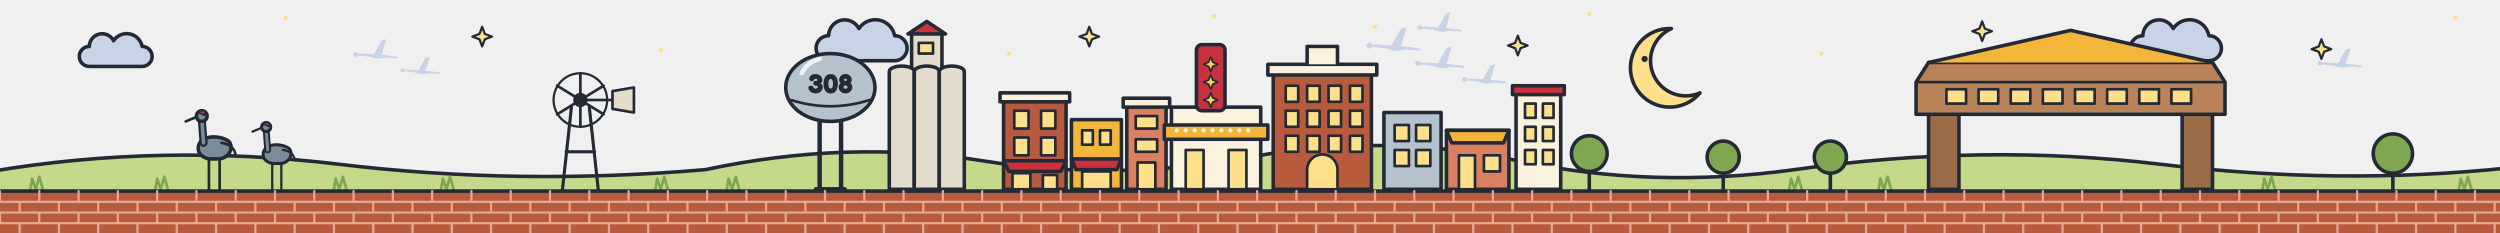
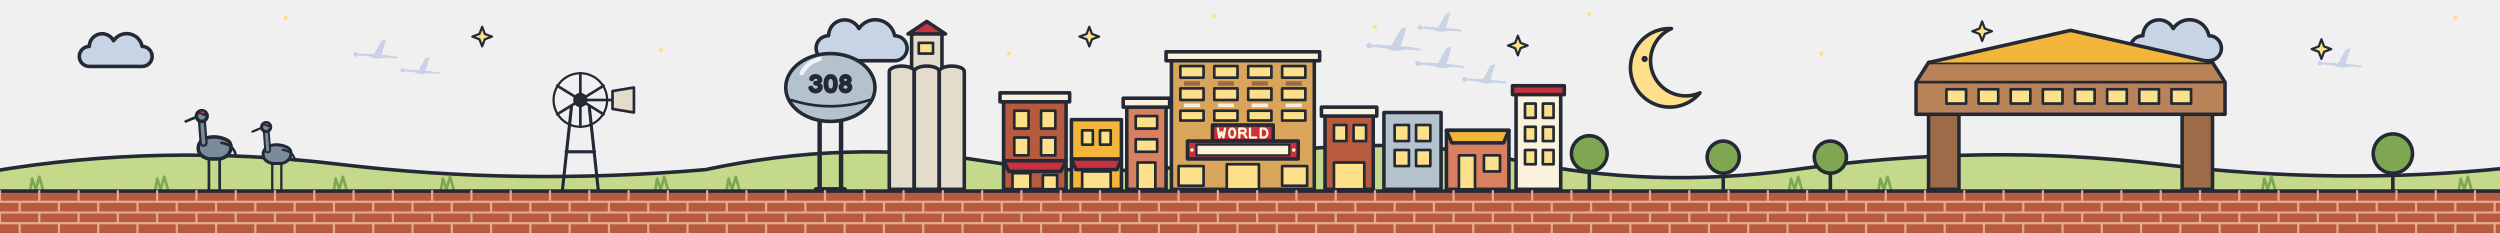
- <svg xmlns="http://www.w3.org/2000/svg" viewBox="-800 0 2800 260" role="img" aria-label="Cartoon Kearney, Nebraska skyline: sandhill cranes over a golden sun, a grain elevator, brick downtown storefronts, a theater sign, the Archway and the Platte River prairie at night">
+ <svg xmlns="http://www.w3.org/2000/svg" viewBox="-800 0 2800 260" role="img" aria-label="Cartoon Kearney, Nebraska skyline: sandhill cranes over a golden sun, a grain elevator, brick Central Avenue storefronts, the World Theatre, the Archway and the Platte River prairie at night">
  <g stroke="#232A35" stroke-width="4" stroke-linejoin="round" stroke-linecap="round">
    <path d="M1072 32A44 44 0 1 0 1104 104A36 36 0 0 1 1072 32Z" fill="#FFE08A" />
    <circle cx="1042" cy="66" r="3.5" fill="#232A35" stroke="none" />
    <g fill="#FFE08A" stroke-width="2.5">
      <path d="M900 40l3 8 8 3-8 3-3 8-3-8-8-3 8-3z" />
      <path d="M420 30l3 8 8 3-8 3-3 8-3-8-8-3 8-3z" />
      <path d="M-260 30l3 8 8 3-8 3-3 8-3-8-8-3 8-3z" />
      <path d="M1420 24l3 8 8 3-8 3-3 8-3-8-8-3 8-3z" />
      <path d="M180 26l3 8 8 3-8 3-3 8-3-8-8-3 8-3z" />
      <path d="M1800 44l3 8 8 3-8 3-3 8-3-8-8-3 8-3z" />
    </g>
    <g fill="#FFE08A" stroke="none">
      <circle cx="560" cy="18" r="2.5" />
      <circle cx="740" cy="30" r="2.5" />
      <circle cx="330" cy="60" r="2.5" />
      <circle cx="980" cy="16" r="2.5" />
      <circle cx="1240" cy="60" r="2.5" />
      <circle cx="-480" cy="20" r="2.5" />
      <circle cx="-60" cy="56" r="2.5" />
      <circle cx="1650" cy="70" r="2.5" />
      <circle cx="1950" cy="20" r="2.5" />
    </g>
    <path transform="translate(128 40) scale(1)" d="M0 0a18 18 0 0 1 34-8a22 22 0 0 1 40 8a14 14 0 0 1 0 28h-74a14 14 0 0 1 0-28z" fill="#C9D3E6" vector-effect="non-scaling-stroke" />
    <path transform="translate(1600 40) scale(1)" d="M0 0a18 18 0 0 1 34-8a22 22 0 0 1 40 8a14 14 0 0 1 0 28h-74a14 14 0 0 1 0-28z" fill="#C9D3E6" vector-effect="non-scaling-stroke" />
    <path transform="translate(-700 52) scale(0.8)" d="M0 0a18 18 0 0 1 34-8a22 22 0 0 1 40 8a14 14 0 0 1 0 28h-74a14 14 0 0 1 0-28z" fill="#C9D3E6" vector-effect="non-scaling-stroke" />
    <g transform="translate(760 50) scale(1.1)" fill="#C9D3E6" stroke="none">
      <path d="M-14 0L14 2L28 4L28 6L12 5Q2 8 -6 4L-24 2L-24 0Z" />
      <path d="M-2 2L8 -16L14 -18L8 2Z" />
      <circle cx="-24" cy="1" r="3" />
    </g>
    <g transform="translate(812 70) scale(1.0)" fill="#C9D3E6" stroke="none">
      <path d="M-14 0L14 2L28 4L28 6L12 5Q2 8 -6 4L-24 2L-24 0Z" />
      <path d="M-2 2L8 -16L14 -18L8 2Z" />
      <circle cx="-24" cy="1" r="3" />
    </g>
    <g transform="translate(862 88) scale(0.9)" fill="#C9D3E6" stroke="none">
      <path d="M-14 0L14 2L28 4L28 6L12 5Q2 8 -6 4L-24 2L-24 0Z" />
      <path d="M-2 2L8 -16L14 -18L8 2Z" />
      <circle cx="-24" cy="1" r="3" />
    </g>
    <g transform="translate(812 30) scale(0.9)" fill="#C9D3E6" stroke="none">
      <path d="M-14 0L14 2L28 4L28 6L12 5Q2 8 -6 4L-24 2L-24 0Z" />
      <path d="M-2 2L8 -16L14 -18L8 2Z" />
      <circle cx="-24" cy="1" r="3" />
    </g>
    <g transform="translate(-380 60) scale(0.9)" fill="#C9D3E6" stroke="none">
      <path d="M-14 0L14 2L28 4L28 6L12 5Q2 8 -6 4L-24 2L-24 0Z" />
      <path d="M-2 2L8 -16L14 -18L8 2Z" />
      <circle cx="-24" cy="1" r="3" />
    </g>
    <g transform="translate(-330 78) scale(0.8)" fill="#C9D3E6" stroke="none">
      <path d="M-14 0L14 2L28 4L28 6L12 5Q2 8 -6 4L-24 2L-24 0Z" />
      <path d="M-2 2L8 -16L14 -18L8 2Z" />
      <circle cx="-24" cy="1" r="3" />
    </g>
    <g transform="translate(1820 70) scale(0.9)" fill="#C9D3E6" stroke="none">
      <path d="M-14 0L14 2L28 4L28 6L12 5Q2 8 -6 4L-24 2L-24 0Z" />
      <path d="M-2 2L8 -16L14 -18L8 2Z" />
      <circle cx="-24" cy="1" r="3" />
    </g>
    <path d="M-810 192Q-620 160 -420 184T-10 190Q150 156 300 180T600 176T900 180T1210 190Q1420 160 1620 184T2010 188V216H-810Z" fill="#C5D98A" />
    <g transform="translate(-560 212) scale(1.0)">
      <path d="M-6 0V-34M6 0V-34" fill="none" stroke-width="3" />
      <path d="M-18 -46C-18 -60 4 -62 16 -54C22 -48 18 -36 6 -34H-6C-14 -36 -18 -40 -18 -46Z" fill="#7A8B99" />
      <path d="M-12 -52L-14 -78" fill="none" stroke-width="9" />
      <path d="M-12 -52L-14 -78" fill="none" stroke="#7A8B99" stroke-width="4" />
      <circle cx="-14" cy="-82" r="6" fill="#7A8B99" />
      <path d="M-18 -86a5 4 0 0 1 8 -1l-1 4z" fill="#C8323C" stroke-width="2" />
      <path d="M-20 -81L-32 -76" fill="none" stroke-width="3" />
      <path d="M8 -52Q22 -50 24 -38" fill="none" stroke-width="3" />
    </g>
    <g transform="translate(-490 212) scale(0.85)">
      <path d="M-6 0V-34M6 0V-34" fill="none" stroke-width="3" />
      <path d="M-18 -46C-18 -60 4 -62 16 -54C22 -48 18 -36 6 -34H-6C-14 -36 -18 -40 -18 -46Z" fill="#7A8B99" />
      <path d="M-12 -52L-14 -78" fill="none" stroke-width="9" />
      <path d="M-12 -52L-14 -78" fill="none" stroke="#7A8B99" stroke-width="4" />
      <circle cx="-14" cy="-82" r="6" fill="#7A8B99" />
      <path d="M-18 -86a5 4 0 0 1 8 -1l-1 4z" fill="#C8323C" stroke-width="2" />
      <path d="M-20 -81L-32 -76" fill="none" stroke-width="3" />
      <path d="M8 -52Q22 -50 24 -38" fill="none" stroke-width="3" />
    </g>
    <path d="M-170 212L-160 120M-130 212L-140 120M-166 170H-134" fill="none" stroke-width="3.5" />
    <circle cx="-150" cy="112" r="6" fill="#C8323C" />
    <path d="M-150 112L-150 82M-150 112L-176 128M-150 112L-124 128M-150 112L-176 96M-150 112L-124 96M-150 112L-150 142" fill="none" stroke-width="3" />
    <circle cx="-150" cy="112" r="30" fill="none" stroke-width="2.5" />
    <path d="M-150 112H-112" fill="none" stroke-width="3" />
    <path d="M-114 102L-90 98V126L-114 122Z" fill="#E3DCCB" stroke-width="3" />
    <rect x="1360" y="96" width="34" height="116" fill="#9C6B48" />
    <rect x="1644" y="96" width="34" height="116" fill="#9C6B48" />
    <path d="M1346 128V92L1360 70H1678L1692 92V128Z" fill="#B98258" />
    <path d="M1346 92H1692" fill="none" stroke-width="3" />
    <g fill="#FFE08A" stroke-width="3">
      <rect x="1380" y="100" width="22" height="16" />
      <rect x="1416" y="100" width="22" height="16" />
      <rect x="1452" y="100" width="22" height="16" />
      <rect x="1488" y="100" width="22" height="16" />
      <rect x="1524" y="100" width="22" height="16" />
      <rect x="1560" y="100" width="22" height="16" />
      <rect x="1596" y="100" width="22" height="16" />
      <rect x="1632" y="100" width="22" height="16" />
    </g>
    <path d="M1360 70L1519 34L1678 70" fill="#F4B63A" />
    <path d="M1880 212v-18" fill="none" />
    <circle cx="1880" cy="172" r="22" fill="#7FA650" />
    <path d="M1250 212v-18" fill="none" />
    <circle cx="1250" cy="176" r="18" fill="#7FA650" />
    <path d="M-766 212l2-12 4 12 4-14 4 14M-626 212l2-12 4 12 4-14 4 14M-426 212l2-12 4 12 4-14 4 14M-306 212l2-12 4 12 4-14 4 14M-66 212l2-12 4 12 4-14 4 14M14 212l2-12 4 12 4-14 4 14M1204 212l2-12 4 12 4-14 4 14M1304 212l2-12 4 12 4-14 4 14M1734 212l2-12 4 12 4-14 4 14M1954 212l2-12 4 12 4-14 4 14" fill="none" stroke="#7FA650" stroke-width="3" />
    <path d="M118 212V128M142 212V128" fill="none" stroke-width="5" />
    <path d="M114 212h32" fill="none" stroke-width="5" />
    <ellipse cx="130" cy="98" rx="50" ry="38" fill="#B4C2CD" />
    <path d="M86 112Q130 126 174 112" fill="none" stroke-width="3" />
    <path d="M113.37 104.63Q111.75 104.63 110.31 104.09Q108.87 103.55 107.74 102.6Q106.62 101.66 105.99 100.44Q105.36 99.23 105.36 97.91Q105.36 96.02 108.36 96.02Q109.2 96.02 109.63 96.17Q110.06 96.32 110.34 96.69Q110.61 97.07 110.88 97.76Q110.88 97.76 111.07 98.14Q111.27 98.51 111.81 98.89Q112.34 99.26 113.39 99.26Q114.2 99.26 114.78 99.05Q115.34 98.84 115.66 98.45Q115.97 98.06 115.97 97.55Q115.97 96.95 115.67 96.56Q115.38 96.17 114.87 95.99Q114.36 95.81 113.67 95.81Q113 95.81 112.38 95.72Q111.75 95.63 111.34 95.09Q110.94 94.55 110.94 93.2Q110.94 91.82 111.34 91.29Q111.75 90.77 112.39 90.69Q113.03 90.62 113.7 90.62Q114.3 90.62 114.7 90.55Q115.11 90.47 115.31 90.26Q115.53 90.05 115.53 89.66Q115.53 89.21 115.3 88.9Q115.08 88.58 114.66 88.41Q114.23 88.25 113.67 88.25Q112.95 88.25 112.53 88.43Q112.11 88.61 111.88 88.9Q111.66 89.18 111.5 89.45Q110.94 90.71 109.99 90.97Q109.05 91.22 107.73 90.5Q106.44 89.72 106.25 88.85Q106.08 87.98 106.67 86.78Q106.67 86.81 106.84 86.44Q107 86.06 107.45 85.49Q107.91 84.92 108.66 84.34Q109.41 83.75 110.58 83.36Q111.75 82.97 113.37 82.97Q115.25 82.97 116.68 83.57Q118.11 84.17 119.08 85.13Q120.06 86.09 120.55 87.25Q121.05 88.4 121.05 89.54Q121.05 90.65 120.67 91.42Q120.3 92.18 119.8 92.62Q119.31 93.05 118.97 93.23Q119.25 93.41 119.67 93.75Q120.09 94.1 120.49 94.64Q120.89 95.18 121.18 95.89Q121.47 96.59 121.47 97.49Q121.47 99.56 120.42 101.16Q119.37 102.77 117.53 103.7Q115.7 104.63 113.37 104.63ZM130.47 104.66Q128.37 104.66 126.91 103.92Q125.45 103.19 124.56 101.99Q123.66 100.79 123.16 99.35Q122.67 97.91 122.49 96.45Q122.31 95 122.31 93.8Q122.31 92.72 122.49 91.31Q122.67 89.9 123.13 88.45Q123.59 86.99 124.5 85.75Q125.4 84.5 126.85 83.73Q128.31 82.97 130.41 82.97Q132.44 82.97 133.87 83.72Q135.3 84.47 136.18 85.69Q137.06 86.9 137.56 88.36Q138.06 89.81 138.24 91.25Q138.42 92.69 138.42 93.83Q138.42 95.03 138.22 96.48Q138.03 97.94 137.53 99.38Q137.03 100.82 136.15 102.02Q135.27 103.22 133.87 103.94Q132.47 104.66 130.47 104.66ZM130.34 99.14Q131.12 99.14 131.61 98.77Q132.09 98.39 132.36 97.79Q132.62 97.19 132.75 96.48Q132.87 95.78 132.9 95.11Q132.93 94.43 132.93 93.95V93.8Q132.93 92.06 132.64 90.88Q132.36 89.69 131.8 89.08Q131.25 88.46 130.38 88.46Q129.47 88.46 128.91 89.06Q128.34 89.66 128.06 90.86Q127.8 92.06 127.8 93.83Q127.8 95.54 128.08 96.72Q128.37 97.91 128.94 98.53Q129.5 99.14 130.34 99.14ZM147.03 104.66Q144.84 104.66 143.08 103.72Q141.33 102.77 140.29 101.13Q139.25 99.5 139.25 97.43Q139.25 96.44 139.59 95.62Q139.92 94.79 140.37 94.19Q140.81 93.59 141.19 93.25Q141.56 92.9 141.66 92.83Q141.75 92.75 141.36 93.02Q141.81 93.32 141.64 93.22Q141.47 93.11 141.04 92.63Q140.61 92.15 140.23 91.34Q139.86 90.53 139.86 89.45Q139.86 87.59 140.81 86.11Q141.78 84.62 143.41 83.73Q145.05 82.85 147.03 82.85Q148.97 82.85 150.56 83.73Q152.16 84.62 153.1 86.15Q154.05 87.68 154.05 89.57Q154.05 90.29 153.81 90.94Q153.56 91.58 153.24 92.07Q152.91 92.57 152.63 92.87Q152.37 93.17 152.32 93.23Q152.28 93.29 152.58 93.02Q152.22 92.75 152.31 92.83Q152.4 92.9 152.77 93.26Q153.15 93.62 153.58 94.22Q154.02 94.82 154.33 95.64Q154.65 96.47 154.65 97.43Q154.65 99.14 153.96 100.49Q153.27 101.84 152.14 102.77Q151.02 103.7 149.68 104.18Q148.34 104.66 147.03 104.66ZM147 99.41Q147.69 99.41 148.17 99.19Q148.65 98.96 148.9 98.54Q149.16 98.12 149.16 97.55Q149.16 96.98 148.9 96.58Q148.65 96.17 148.15 95.96Q147.66 95.75 146.94 95.75Q146.25 95.75 145.75 95.96Q145.25 96.17 145 96.58Q144.75 96.98 144.75 97.55Q144.75 98.12 145.01 98.54Q145.28 98.96 145.78 99.19Q146.28 99.41 147 99.41ZM147 90.68Q147.5 90.68 147.85 90.53Q148.19 90.38 148.38 90.09Q148.56 89.81 148.56 89.42Q148.56 89.03 148.36 88.75Q148.17 88.46 147.82 88.31Q147.48 88.16 146.97 88.16Q146.49 88.16 146.12 88.31Q145.77 88.46 145.59 88.75Q145.41 89.03 145.41 89.42Q145.41 89.81 145.6 90.09Q145.8 90.38 146.16 90.53Q146.52 90.68 147 90.68Z" fill="#232A35" stroke="none" />
    <path d="M98 82Q104 70 118 66" fill="none" stroke="#FFFFFF" stroke-width="5" opacity="0.8" />
    <rect x="221" y="36" width="34" height="46" fill="#E3DCCB" />
    <path d="M217 38L238 24L259 38Z" fill="#C8323C" />
    <path d="M196 212V80a14 6 0 0 1 28 0V212Z" fill="#E3DCCB" />
    <path d="M224 212V80a14 6 0 0 1 28 0V212Z" fill="#E3DCCB" />
    <path d="M252 212V80a14 6 0 0 1 28 0V212Z" fill="#E3DCCB" />
    <rect x="229" y="48" width="16" height="12" fill="#FFE08A" stroke-width="3" />
    <rect x="324" y="112" width="70" height="100" fill="#B85A3E" />
    <rect x="320" y="104" width="78" height="10" fill="#FBF2DE" />
    <rect x="400" y="134" width="56" height="78" fill="#F4B63A" />
    <rect x="462" y="118" width="44" height="94" fill="#D9805F" />
    <rect x="458" y="110" width="52" height="10" fill="#FBF2DE" />
    <g fill="#FFE08A" stroke-width="3">
      <rect x="336" y="124" width="16" height="20" />
      <rect x="366" y="124" width="16" height="20" />
      <rect x="336" y="154" width="16" height="20" />
      <rect x="366" y="154" width="16" height="20" />
      <rect x="412" y="146" width="12" height="16" />
      <rect x="432" y="146" width="12" height="16" />
      <rect x="472" y="130" width="24" height="14" />
      <rect x="472" y="156" width="24" height="14" />
    </g>
    <path d="M324 180h70l-6 12h-58zM400 178h56l-5 12h-46z" fill="#C8323C" />
    <g fill="#FFE08A" stroke-width="3">
      <rect x="334" y="194" width="20" height="18" />
      <rect x="368" y="196" width="16" height="16" />
      <rect x="412" y="192" width="32" height="20" />
      <rect x="474" y="182" width="20" height="30" />
    </g>
-     <rect x="512" y="120" width="100" height="92" fill="#FBF2DE" />
-     <rect x="540" y="50" width="32" height="74" rx="6" fill="#C8323C" />
-     <g fill="#FFCF4D" stroke-width="2">
-       <path d="M556 64l2.4 5.6 5.6 2.4-5.6 2.4-2.4 5.6-2.4-5.6-5.6-2.4 5.6-2.4z" />
-       <path d="M556 84l2.4 5.6 5.6 2.4-5.6 2.4-2.4 5.6-2.4-5.6-5.6-2.4 5.6-2.4z" />
-       <path d="M556 104l2.4 5.6 5.6 2.4-5.6 2.4-2.4 5.6-2.4-5.6-5.6-2.4 5.6-2.4z" />
-     </g>
-     <path d="M504 140h116v16h-116z" fill="#F4B63A" />
+     <rect x="512" y="66" width="160" height="146" fill="#D9A55A" />
+     <rect x="506" y="58" width="172" height="10" fill="#FBF2DE" />
+     <g fill="#FFE08A" stroke-width="3">
+       <rect x="522" y="74" width="26" height="13" />
+       <rect x="560" y="74" width="26" height="13" />
+       <rect x="598" y="74" width="26" height="13" />
+       <rect x="636" y="74" width="26" height="13" />
+       <rect x="522" y="99" width="26" height="13" />
+       <rect x="560" y="99" width="26" height="13" />
+       <rect x="598" y="99" width="26" height="13" />
+       <rect x="636" y="99" width="26" height="13" />
+       <rect x="522" y="124" width="26" height="11" />
+       <rect x="560" y="124" width="26" height="11" />
+       <rect x="598" y="124" width="26" height="11" />
+       <rect x="636" y="124" width="26" height="11" />
+     </g>
+     <g fill="#9C6B48" stroke="none">
+       <rect x="526" y="91" width="18" height="5" />
+       <rect x="564" y="91" width="18" height="5" />
+       <rect x="602" y="91" width="18" height="5" />
+       <rect x="640" y="91" width="18" height="5" />
+     </g>
+     <g fill="#FBF2DE" stroke="none">
+       <rect x="526" y="116" width="18" height="4" />
+       <rect x="564" y="116" width="18" height="4" />
+       <rect x="602" y="116" width="18" height="4" />
+       <rect x="640" y="116" width="18" height="4" />
+     </g>
+     <rect x="558" y="140" width="68" height="18" fill="#C8323C" />
+     <path d="M 564 144 L 565.8 154 L 568 148 L 570.2 154 L 572 144M 580 144 C 575.5 144 575.5 154 580 154 C 584.5 154 584.5 144 580 144 ZM 588 154 V 144 H 592.5 C 596 144 596 149 592.5 149 H 588 M 592.5 149 L 596 154M 600 144 V 154 H 607M 612 144 V 154 H 615 C 621 154 621 144 615 144 Z" fill="none" stroke="#FFF4D6" stroke-width="2.6" />
+     <rect x="530" y="158" width="124" height="20" fill="#C8323C" />
+     <rect x="540" y="162" width="104" height="12" fill="#FFF4D6" stroke-width="2.5" />
    <g fill="#FFF6C8" stroke="none">
-       <circle cx="518" cy="146" r="2.4" />
-       <circle cx="528" cy="146" r="2.4" />
-       <circle cx="538" cy="146" r="2.4" />
-       <circle cx="548" cy="146" r="2.4" />
-       <circle cx="558" cy="146" r="2.4" />
-       <circle cx="568" cy="146" r="2.4" />
-       <circle cx="578" cy="146" r="2.4" />
-       <circle cx="588" cy="146" r="2.4" />
-       <circle cx="598" cy="146" r="2.4" />
-     </g>
-     <g fill="#FFE08A" stroke-width="3">
-       <rect x="528" y="168" width="20" height="44" />
-       <rect x="576" y="168" width="20" height="44" />
-     </g>
-     <rect x="626" y="82" width="110" height="130" fill="#B85A3E" />
-     <rect x="620" y="72" width="122" height="12" fill="#FBF2DE" />
-     <path d="M664 72v-20h34v20" fill="#FBF2DE" />
-     <g fill="#FFE08A" stroke-width="3">
-       <rect x="640" y="96" width="14" height="18" />
-       <rect x="664" y="96" width="14" height="18" />
-       <rect x="688" y="96" width="14" height="18" />
-       <rect x="712" y="96" width="14" height="18" />
-       <rect x="640" y="124" width="14" height="18" />
-       <rect x="664" y="124" width="14" height="18" />
-       <rect x="688" y="124" width="14" height="18" />
-       <rect x="712" y="124" width="14" height="18" />
-       <rect x="640" y="152" width="14" height="18" />
-       <rect x="664" y="152" width="14" height="18" />
-       <rect x="688" y="152" width="14" height="18" />
-       <rect x="712" y="152" width="14" height="18" />
-     </g>
-     <path d="M664 212v-22a17 17 0 0 1 34 0v22z" fill="#FFE08A" stroke-width="3" />
+       <circle cx="535" cy="168" r="2" />
+       <circle cx="649" cy="168" r="2" />
+     </g>
+     <g fill="#FFE08A" stroke-width="3">
+       <rect x="520" y="186" width="28" height="22" />
+       <rect x="574" y="184" width="36" height="28" />
+       <rect x="636" y="186" width="28" height="22" />
+     </g>
+     <rect x="684" y="128" width="54" height="84" fill="#B85A3E" />
+     <rect x="680" y="120" width="62" height="10" fill="#FBF2DE" />
+     <g fill="#FFE08A" stroke-width="3">
+       <rect x="694" y="140" width="14" height="18" />
+       <rect x="716" y="140" width="14" height="18" />
+       <rect x="694" y="182" width="34" height="30" />
+     </g>
    <rect x="750" y="126" width="64" height="86" fill="#B4C2CD" />
    <rect x="820" y="146" width="70" height="66" fill="#D9805F" />
    <path d="M820 146h70l-6 14h-58z" fill="#F4B63A" />
    <g fill="#FFE08A" stroke-width="3">
      <rect x="762" y="140" width="16" height="18" />
      <rect x="786" y="140" width="16" height="18" />
      <rect x="762" y="168" width="16" height="18" />
      <rect x="786" y="168" width="16" height="18" />
      <rect x="834" y="174" width="18" height="38" />
      <rect x="862" y="174" width="18" height="18" />
    </g>
    <rect x="898" y="104" width="50" height="108" fill="#FBF2DE" />
    <rect x="894" y="96" width="58" height="10" fill="#C8323C" />
    <g fill="#FFE08A" stroke-width="3">
      <rect x="908" y="116" width="12" height="16" />
      <rect x="928" y="116" width="12" height="16" />
      <rect x="908" y="142" width="12" height="16" />
      <rect x="928" y="142" width="12" height="16" />
      <rect x="908" y="168" width="12" height="16" />
      <rect x="928" y="168" width="12" height="16" />
    </g>
    <path d="M980 212v-20" fill="none" />
    <circle cx="980" cy="172" r="20" fill="#7FA650" />
    <path d="M1130 212v-18" fill="none" />
    <circle cx="1130" cy="176" r="18" fill="#7FA650" />
    <path d="M-810 214H2010V264H-810Z" fill="#B85A3E" />
    <path d="M-800 226H2000M-800 238H2000M-800 250H2000M-800 214V226M-756 214V226M-712 214V226M-668 214V226M-624 214V226M-580 214V226M-536 214V226M-492 214V226M-448 214V226M-404 214V226M-360 214V226M-316 214V226M-272 214V226M-228 214V226M-184 214V226M-140 214V226M-96 214V226M-52 214V226M-8 214V226M36 214V226M80 214V226M124 214V226M168 214V226M212 214V226M256 214V226M300 214V226M344 214V226M388 214V226M432 214V226M476 214V226M520 214V226M564 214V226M608 214V226M652 214V226M696 214V226M740 214V226M784 214V226M828 214V226M872 214V226M916 214V226M960 214V226M1004 214V226M1048 214V226M1092 214V226M1136 214V226M1180 214V226M1224 214V226M1268 214V226M1312 214V226M1356 214V226M1400 214V226M1444 214V226M1488 214V226M1532 214V226M1576 214V226M1620 214V226M1664 214V226M1708 214V226M1752 214V226M1796 214V226M1840 214V226M1884 214V226M1928 214V226M1972 214V226M-778 226V238M-734 226V238M-690 226V238M-646 226V238M-602 226V238M-558 226V238M-514 226V238M-470 226V238M-426 226V238M-382 226V238M-338 226V238M-294 226V238M-250 226V238M-206 226V238M-162 226V238M-118 226V238M-74 226V238M-30 226V238M14 226V238M58 226V238M102 226V238M146 226V238M190 226V238M234 226V238M278 226V238M322 226V238M366 226V238M410 226V238M454 226V238M498 226V238M542 226V238M586 226V238M630 226V238M674 226V238M718 226V238M762 226V238M806 226V238M850 226V238M894 226V238M938 226V238M982 226V238M1026 226V238M1070 226V238M1114 226V238M1158 226V238M1202 226V238M1246 226V238M1290 226V238M1334 226V238M1378 226V238M1422 226V238M1466 226V238M1510 226V238M1554 226V238M1598 226V238M1642 226V238M1686 226V238M1730 226V238M1774 226V238M1818 226V238M1862 226V238M1906 226V238M1950 226V238M1994 226V238M-800 238V250M-756 238V250M-712 238V250M-668 238V250M-624 238V250M-580 238V250M-536 238V250M-492 238V250M-448 238V250M-404 238V250M-360 238V250M-316 238V250M-272 238V250M-228 238V250M-184 238V250M-140 238V250M-96 238V250M-52 238V250M-8 238V250M36 238V250M80 238V250M124 238V250M168 238V250M212 238V250M256 238V250M300 238V250M344 238V250M388 238V250M432 238V250M476 238V250M520 238V250M564 238V250M608 238V250M652 238V250M696 238V250M740 238V250M784 238V250M828 238V250M872 238V250M916 238V250M960 238V250M1004 238V250M1048 238V250M1092 238V250M1136 238V250M1180 238V250M1224 238V250M1268 238V250M1312 238V250M1356 238V250M1400 238V250M1444 238V250M1488 238V250M1532 238V250M1576 238V250M1620 238V250M1664 238V250M1708 238V250M1752 238V250M1796 238V250M1840 238V250M1884 238V250M1928 238V250M1972 238V250M-778 250V262M-734 250V262M-690 250V262M-646 250V262M-602 250V262M-558 250V262M-514 250V262M-470 250V262M-426 250V262M-382 250V262M-338 250V262M-294 250V262M-250 250V262M-206 250V262M-162 250V262M-118 250V262M-74 250V262M-30 250V262M14 250V262M58 250V262M102 250V262M146 250V262M190 250V262M234 250V262M278 250V262M322 250V262M366 250V262M410 250V262M454 250V262M498 250V262M542 250V262M586 250V262M630 250V262M674 250V262M718 250V262M762 250V262M806 250V262M850 250V262M894 250V262M938 250V262M982 250V262M1026 250V262M1070 250V262M1114 250V262M1158 250V262M1202 250V262M1246 250V262M1290 250V262M1334 250V262M1378 250V262M1422 250V262M1466 250V262M1510 250V262M1554 250V262M1598 250V262M1642 250V262M1686 250V262M1730 250V262M1774 250V262M1818 250V262M1862 250V262M1906 250V262M1950 250V262M1994 250V262" fill="none" stroke="#E4A98E" stroke-width="2.5" />
  </g>
</svg>
